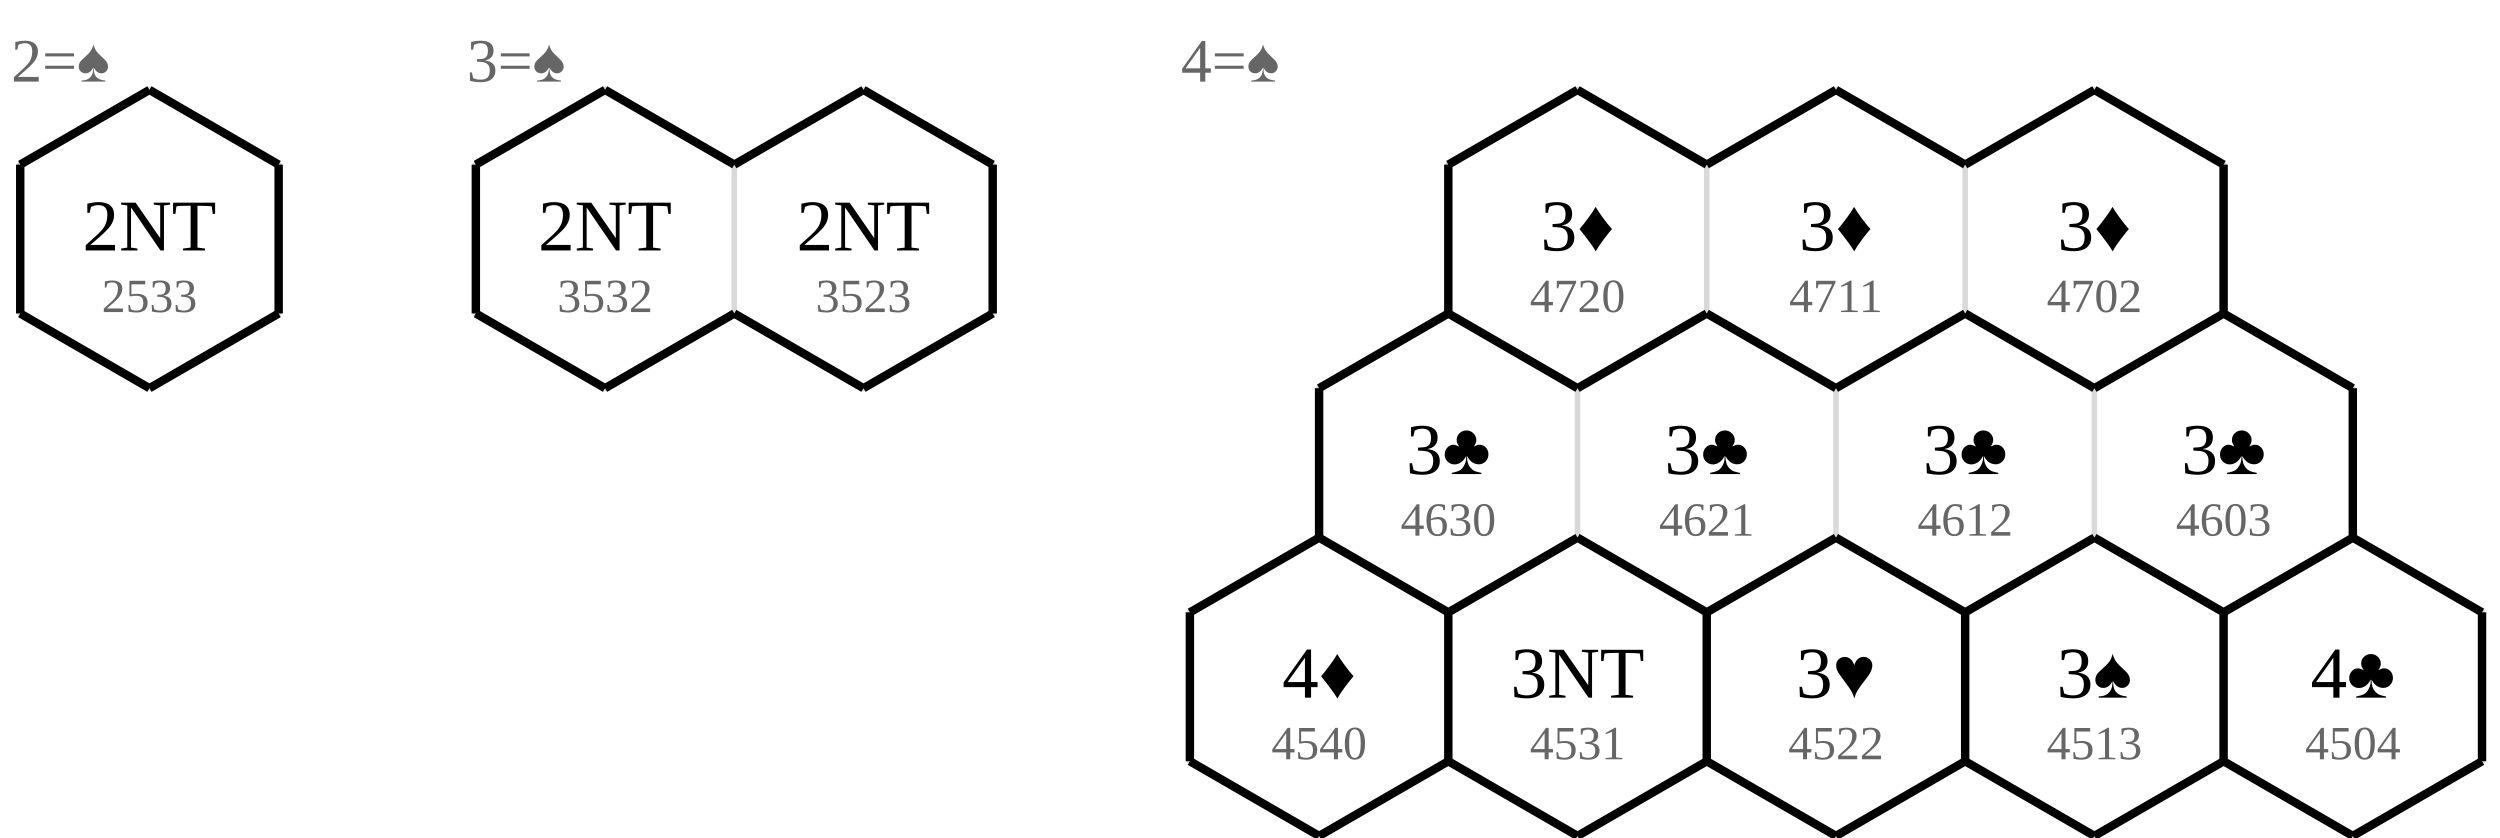
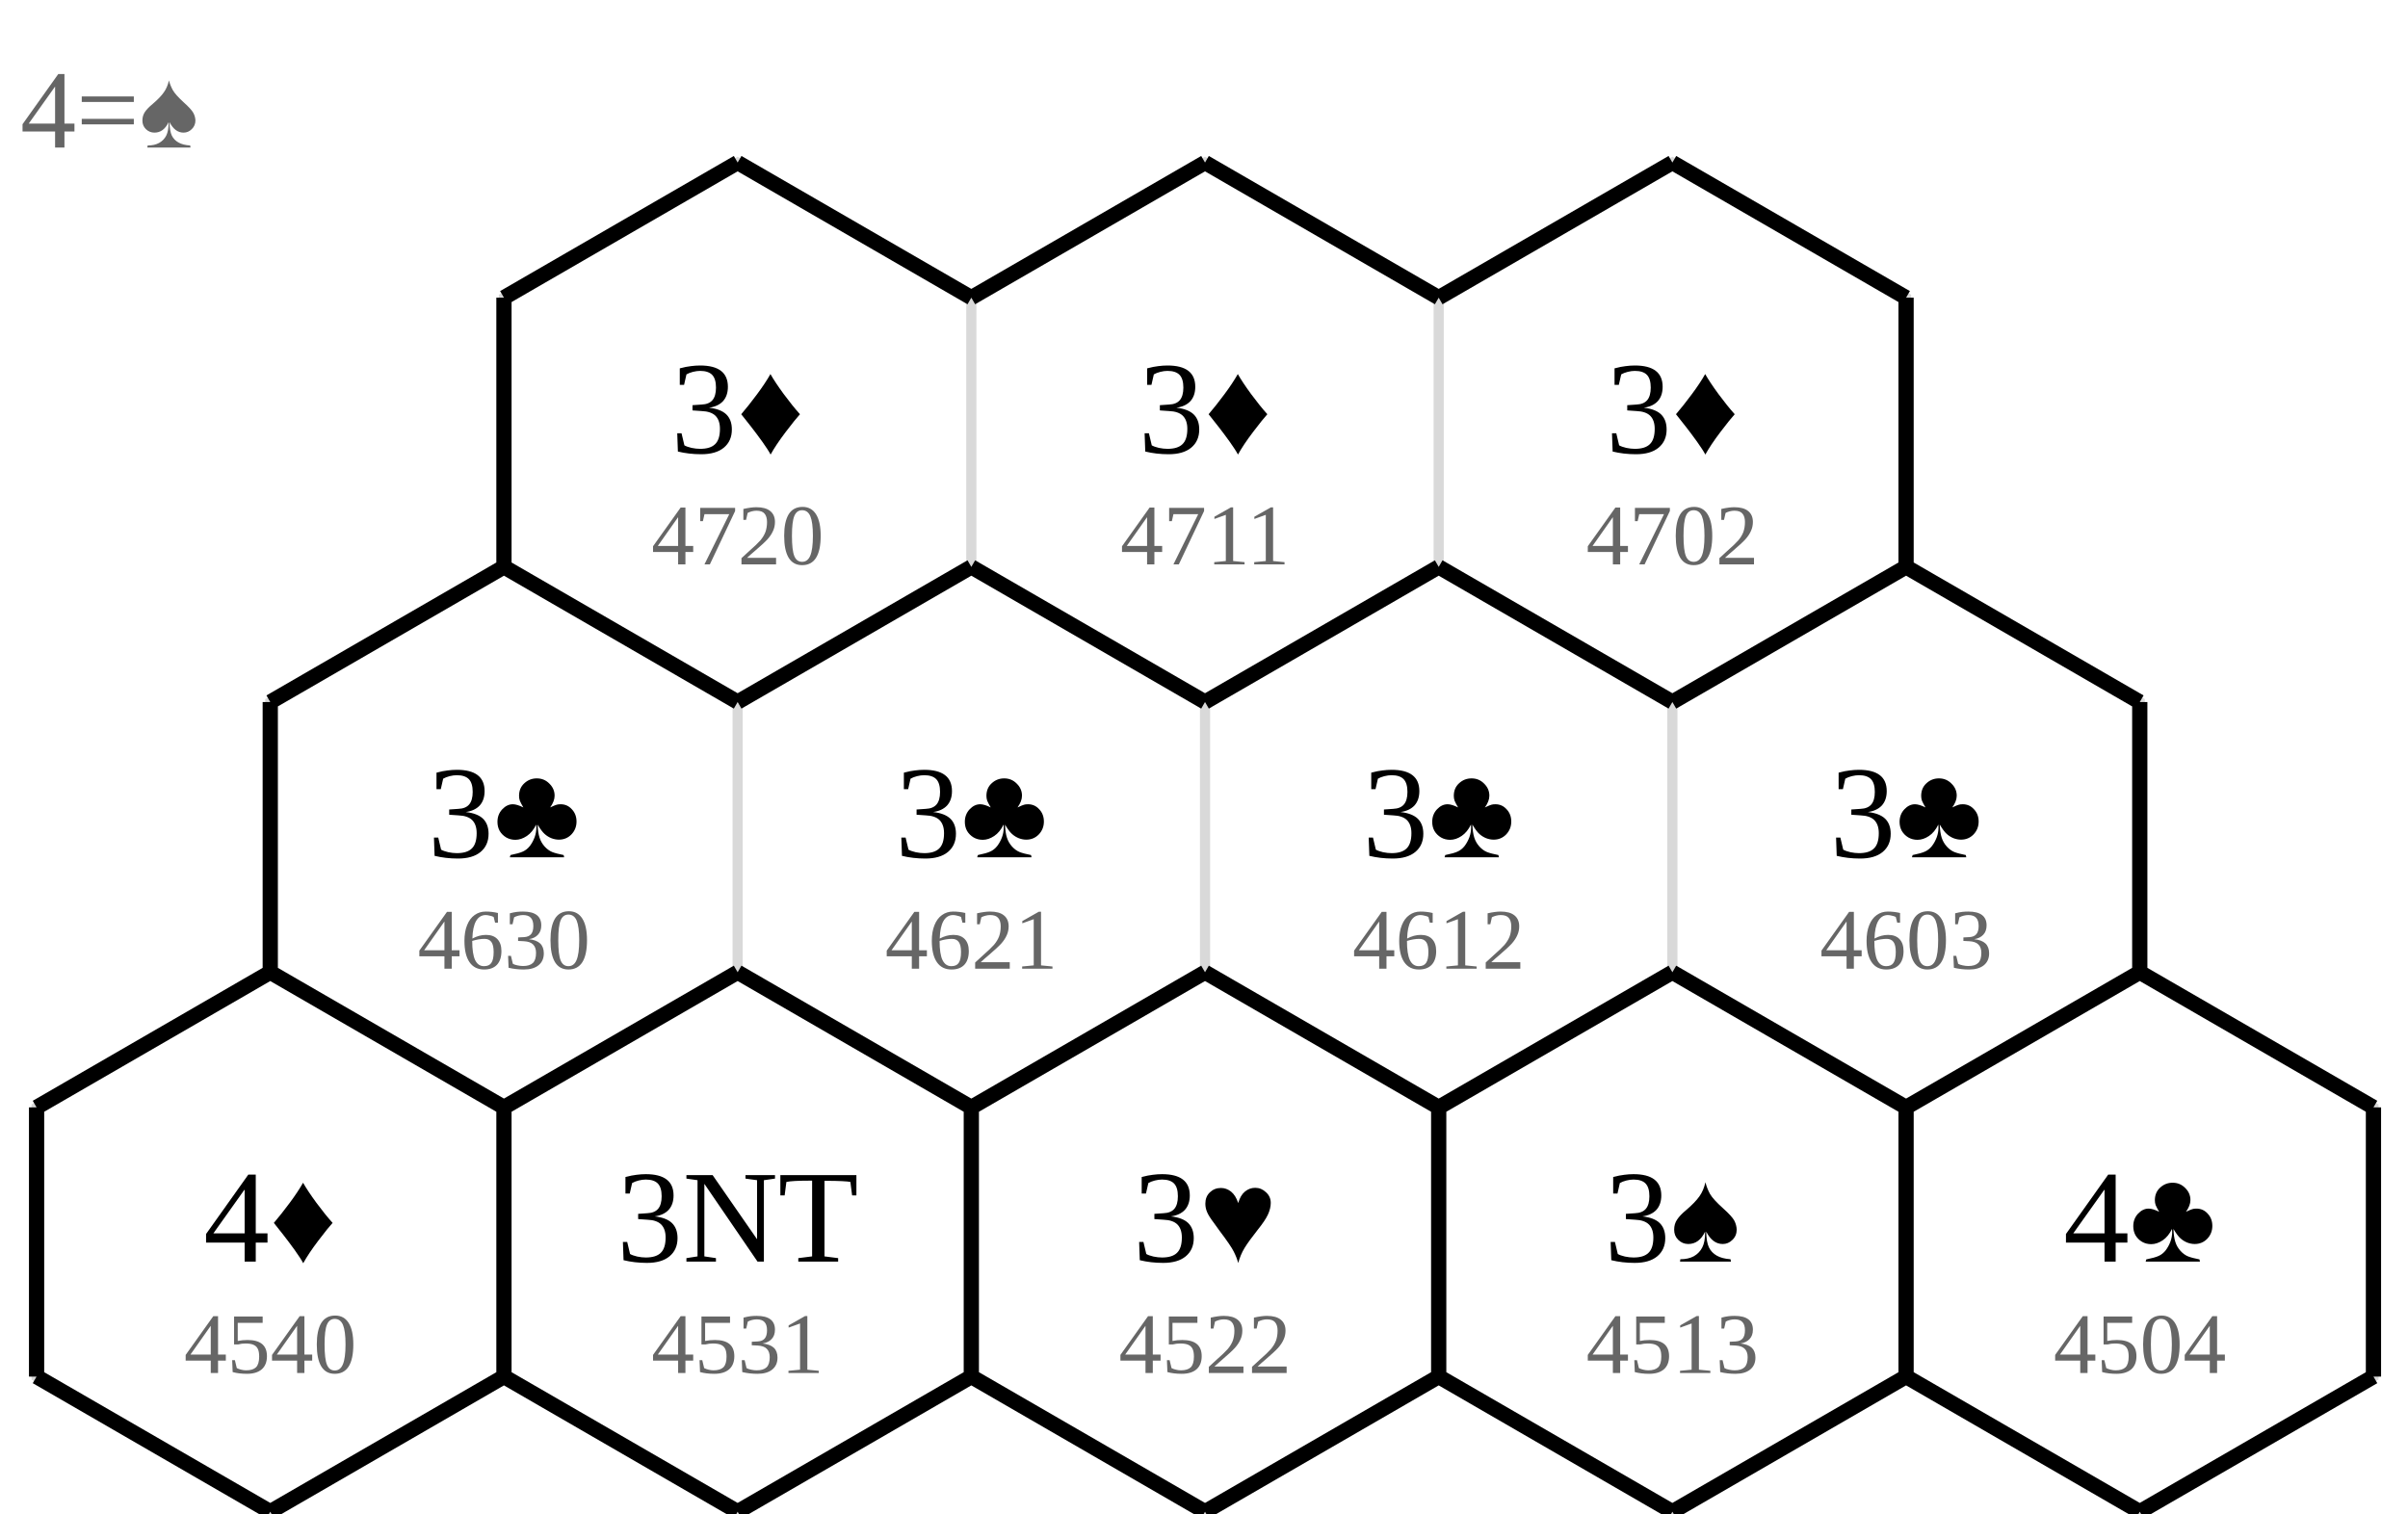
- <svg xmlns="http://www.w3.org/2000/svg" viewBox="0 0 445 149" style="display:block;margin:1em auto;width:100%;max-width:445px" fill="currentColor" font-size="13" text-anchor="middle" dominant-baseline="middle">
+ <svg xmlns="http://www.w3.org/2000/svg" viewBox="0 0 237 149" style="display:block;margin:1em auto;width:100%;max-width:237px" fill="currentColor" font-size="13" text-anchor="middle" dominant-baseline="middle">
  <defs>
    <pattern id="hatch" width="6" height="6" patternUnits="userSpaceOnUse" patternTransform="rotate(45)">
      <path d="M0 0v6" stroke="currentColor" stroke-opacity=".35" />
    </pattern>
  </defs>
  <g transform="translate(0.0,0.0)">
-     <text x="2" y="12" font-size="11" opacity=".6" text-anchor="start">2=♠</text>
-     <path d="M49.6,29.3L26.6,16.0L3.6,29.3L3.6,55.8L26.6,69.1L49.6,55.8Z" fill="none" stroke="currentColor" stroke-opacity=".15" />
-     <path d="M49.6,55.8L49.6,29.3M49.6,29.3L26.6,16.0M26.6,16.0L3.6,29.3M3.6,29.3L3.6,55.8M3.6,55.8L26.6,69.1M26.6,69.1L49.6,55.8" fill="none" stroke="currentColor" stroke-width="1.5" />
-     <text x="26.6" y="41.6">2NT</text>
-     <text x="26.6" y="53.6" font-size="8.5" opacity=".6">2533</text>
-   </g>
-   <g transform="translate(81.1,0.0)">
-     <text x="2" y="12" font-size="11" opacity=".6" text-anchor="start">3=♠</text>
-     <path d="M95.6,29.3L72.6,16.0L49.6,29.3L49.6,55.8L72.6,69.1L95.6,55.8ZM49.6,29.3L26.6,16.0L3.6,29.3L3.6,55.8L26.6,69.1L49.6,55.8Z" fill="none" stroke="currentColor" stroke-opacity=".15" />
-     <path d="M95.6,55.8L95.6,29.3M95.6,29.3L72.6,16.0M72.6,16.0L49.6,29.3M49.6,55.8L72.6,69.1M72.6,69.1L95.6,55.8M49.6,29.3L26.6,16.0M26.6,16.0L3.6,29.3M3.6,29.3L3.6,55.8M3.6,55.8L26.6,69.1M26.6,69.1L49.6,55.8" fill="none" stroke="currentColor" stroke-width="1.5" />
-     <text x="72.6" y="41.6">2NT</text>
-     <text x="72.6" y="53.6" font-size="8.5" opacity=".6">3523</text>
-     <text x="26.6" y="41.6">2NT</text>
-     <text x="26.6" y="53.6" font-size="8.5" opacity=".6">3532</text>
-   </g>
-   <g transform="translate(208.2,0.0)">
    <text x="2" y="12" font-size="11" opacity=".6" text-anchor="start">4=♠</text>
    <path d="M233.6,109.0L210.6,95.7L187.6,109.0L187.6,135.5L210.6,148.8L233.6,135.5ZM187.6,109.0L164.6,95.7L141.6,109.0L141.6,135.5L164.6,148.8L187.6,135.5ZM141.6,109.0L118.6,95.7L95.6,109.0L95.6,135.5L118.6,148.8L141.6,135.5ZM95.6,109.0L72.6,95.7L49.6,109.0L49.6,135.5L72.6,148.8L95.6,135.5ZM49.6,109.0L26.6,95.7L3.6,109.0L3.6,135.5L26.6,148.8L49.6,135.5ZM210.6,69.1L187.6,55.8L164.6,69.1L164.6,95.7L187.6,109.0L210.6,95.7ZM164.6,69.1L141.6,55.8L118.6,69.1L118.6,95.7L141.6,109.0L164.6,95.7ZM118.6,69.1L95.6,55.8L72.6,69.1L72.6,95.7L95.6,109.0L118.6,95.7ZM72.6,69.1L49.6,55.8L26.6,69.1L26.6,95.7L49.6,109.0L72.6,95.7ZM187.6,29.3L164.6,16.0L141.6,29.3L141.6,55.8L164.6,69.1L187.6,55.8ZM141.6,29.3L118.6,16.0L95.6,29.3L95.6,55.8L118.6,69.1L141.6,55.8ZM95.6,29.3L72.6,16.0L49.6,29.3L49.6,55.8L72.6,69.1L95.6,55.8Z" fill="none" stroke="currentColor" stroke-opacity=".15" />
    <path d="M233.6,135.5L233.6,109.0M233.6,109.0L210.6,95.7M210.6,95.7L187.6,109.0M187.6,109.0L187.6,135.5M187.6,135.5L210.6,148.8M210.6,148.8L233.6,135.5M187.6,135.5L187.6,109.0M187.6,109.0L164.6,95.7M164.6,95.7L141.6,109.0M141.6,109.0L141.6,135.5M141.6,135.5L164.6,148.8M164.6,148.8L187.6,135.5M141.6,135.5L141.6,109.0M141.6,109.0L118.6,95.7M118.6,95.7L95.6,109.0M95.6,109.0L95.6,135.5M95.6,135.5L118.6,148.8M118.6,148.8L141.6,135.5M95.6,135.5L95.6,109.0M95.6,109.0L72.6,95.7M72.6,95.7L49.6,109.0M49.6,109.0L49.6,135.5M49.6,135.5L72.6,148.8M72.6,148.8L95.6,135.5M49.6,135.5L49.6,109.0M49.6,109.0L26.6,95.7M26.6,95.7L3.6,109.0M3.6,109.0L3.6,135.5M3.6,135.5L26.6,148.8M26.6,148.8L49.6,135.5M210.6,95.7L210.6,69.1M210.6,69.1L187.6,55.8M187.6,55.8L164.6,69.1M164.6,95.7L187.6,109.0M187.6,109.0L210.6,95.7M164.6,69.1L141.6,55.8M141.6,55.8L118.6,69.1M118.6,95.7L141.6,109.0M141.6,109.0L164.6,95.7M118.6,69.1L95.6,55.8M95.6,55.8L72.6,69.1M72.6,95.7L95.6,109.0M95.6,109.0L118.6,95.7M72.6,69.1L49.6,55.8M49.6,55.8L26.6,69.1M26.6,69.1L26.6,95.7M26.6,95.7L49.6,109.0M49.6,109.0L72.6,95.7M187.6,55.8L187.6,29.3M187.6,29.3L164.6,16.0M164.6,16.0L141.6,29.3M141.6,55.8L164.6,69.1M164.6,69.1L187.6,55.8M141.6,29.3L118.6,16.0M118.6,16.0L95.6,29.3M95.6,55.8L118.6,69.1M118.6,69.1L141.6,55.8M95.6,29.3L72.6,16.0M72.6,16.0L49.6,29.3M49.6,29.3L49.6,55.8M49.6,55.8L72.6,69.1M72.6,69.1L95.6,55.8" fill="none" stroke="currentColor" stroke-width="1.5" />
    <text x="210.6" y="121.2">4♣</text>
    <text x="210.6" y="133.2" font-size="8.5" opacity=".6">4504</text>
    <text x="164.6" y="121.2">3♠</text>
    <text x="164.6" y="133.2" font-size="8.5" opacity=".6">4513</text>
    <text x="118.6" y="121.2">3<tspan class="♥">♥</tspan>
    </text>
    <text x="118.6" y="133.2" font-size="8.5" opacity=".6">4522</text>
    <text x="72.6" y="121.2">3NT</text>
    <text x="72.6" y="133.2" font-size="8.5" opacity=".6">4531</text>
    <text x="26.6" y="121.2">4<tspan class="♦">♦</tspan>
    </text>
    <text x="26.6" y="133.2" font-size="8.5" opacity=".6">4540</text>
    <text x="187.6" y="81.4">3♣</text>
    <text x="187.6" y="93.4" font-size="8.5" opacity=".6">4603</text>
    <text x="141.6" y="81.4">3♣</text>
    <text x="141.6" y="93.4" font-size="8.5" opacity=".6">4612</text>
    <text x="95.6" y="81.4">3♣</text>
    <text x="95.6" y="93.4" font-size="8.5" opacity=".6">4621</text>
    <text x="49.6" y="81.4">3♣</text>
    <text x="49.6" y="93.4" font-size="8.5" opacity=".6">4630</text>
    <text x="164.6" y="41.6">3<tspan class="♦">♦</tspan>
    </text>
    <text x="164.6" y="53.6" font-size="8.5" opacity=".6">4702</text>
    <text x="118.6" y="41.6">3<tspan class="♦">♦</tspan>
    </text>
    <text x="118.6" y="53.6" font-size="8.5" opacity=".6">4711</text>
    <text x="72.6" y="41.6">3<tspan class="♦">♦</tspan>
    </text>
    <text x="72.6" y="53.6" font-size="8.5" opacity=".6">4720</text>
  </g>
</svg>
